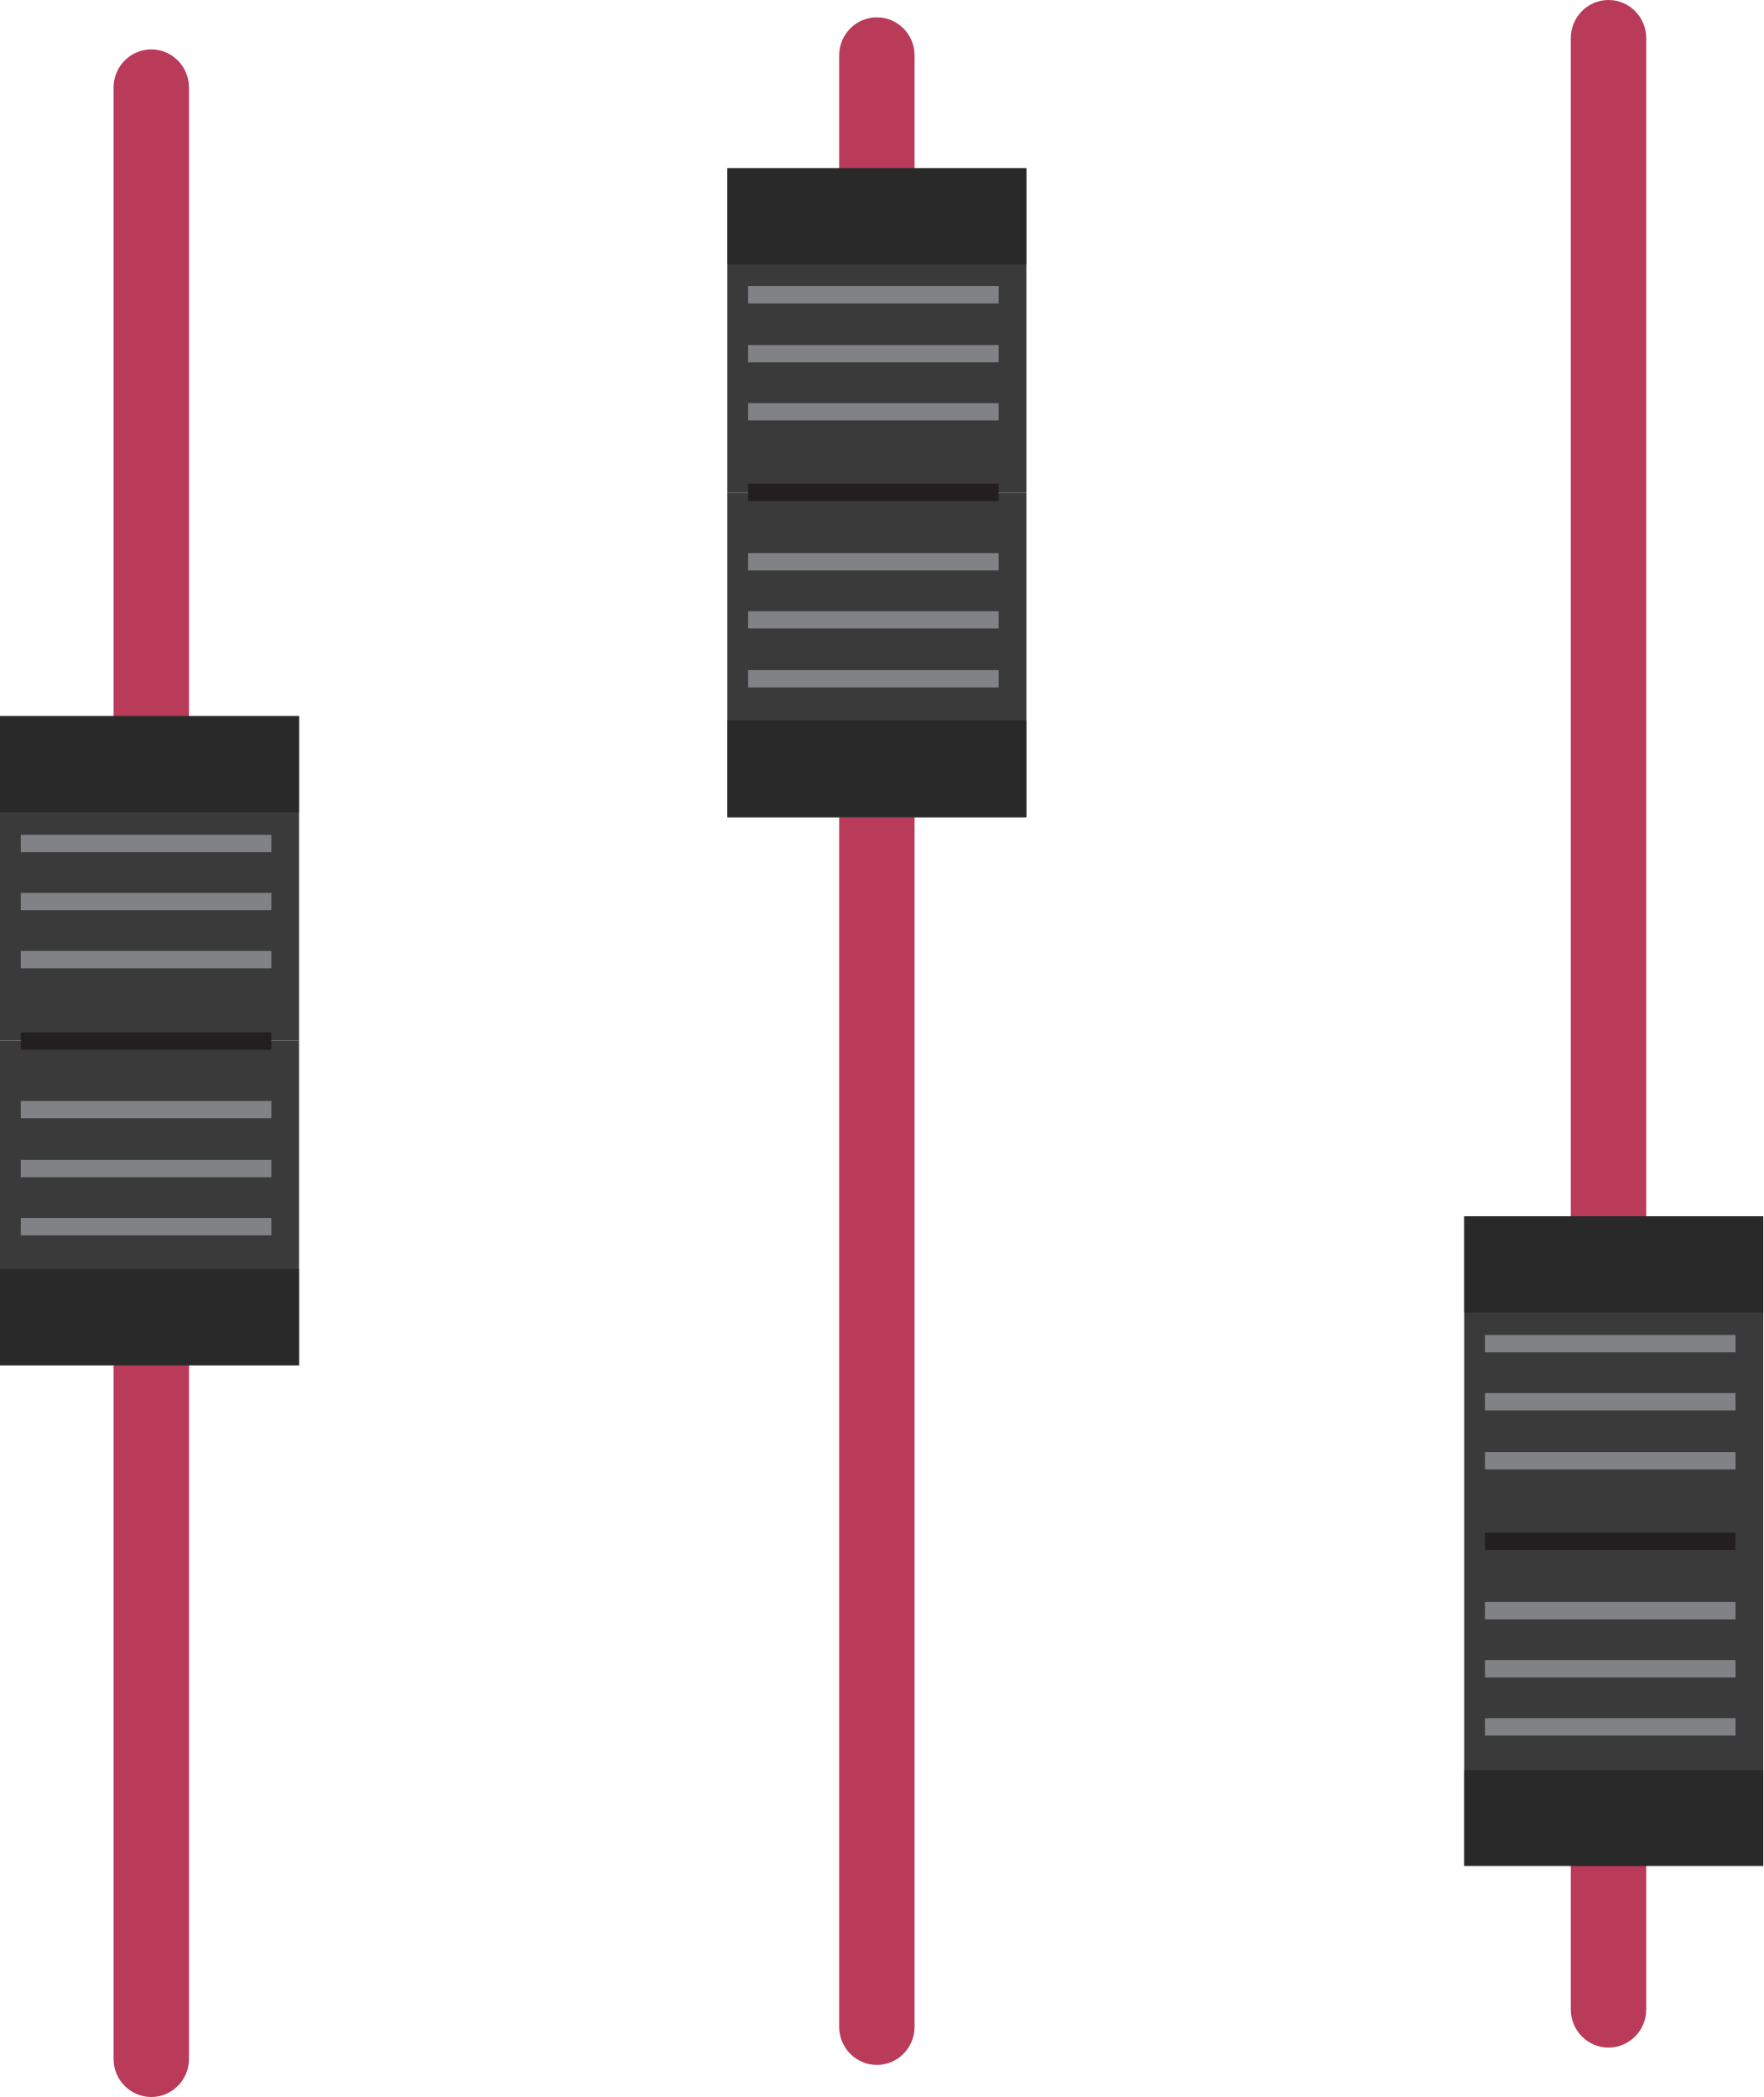
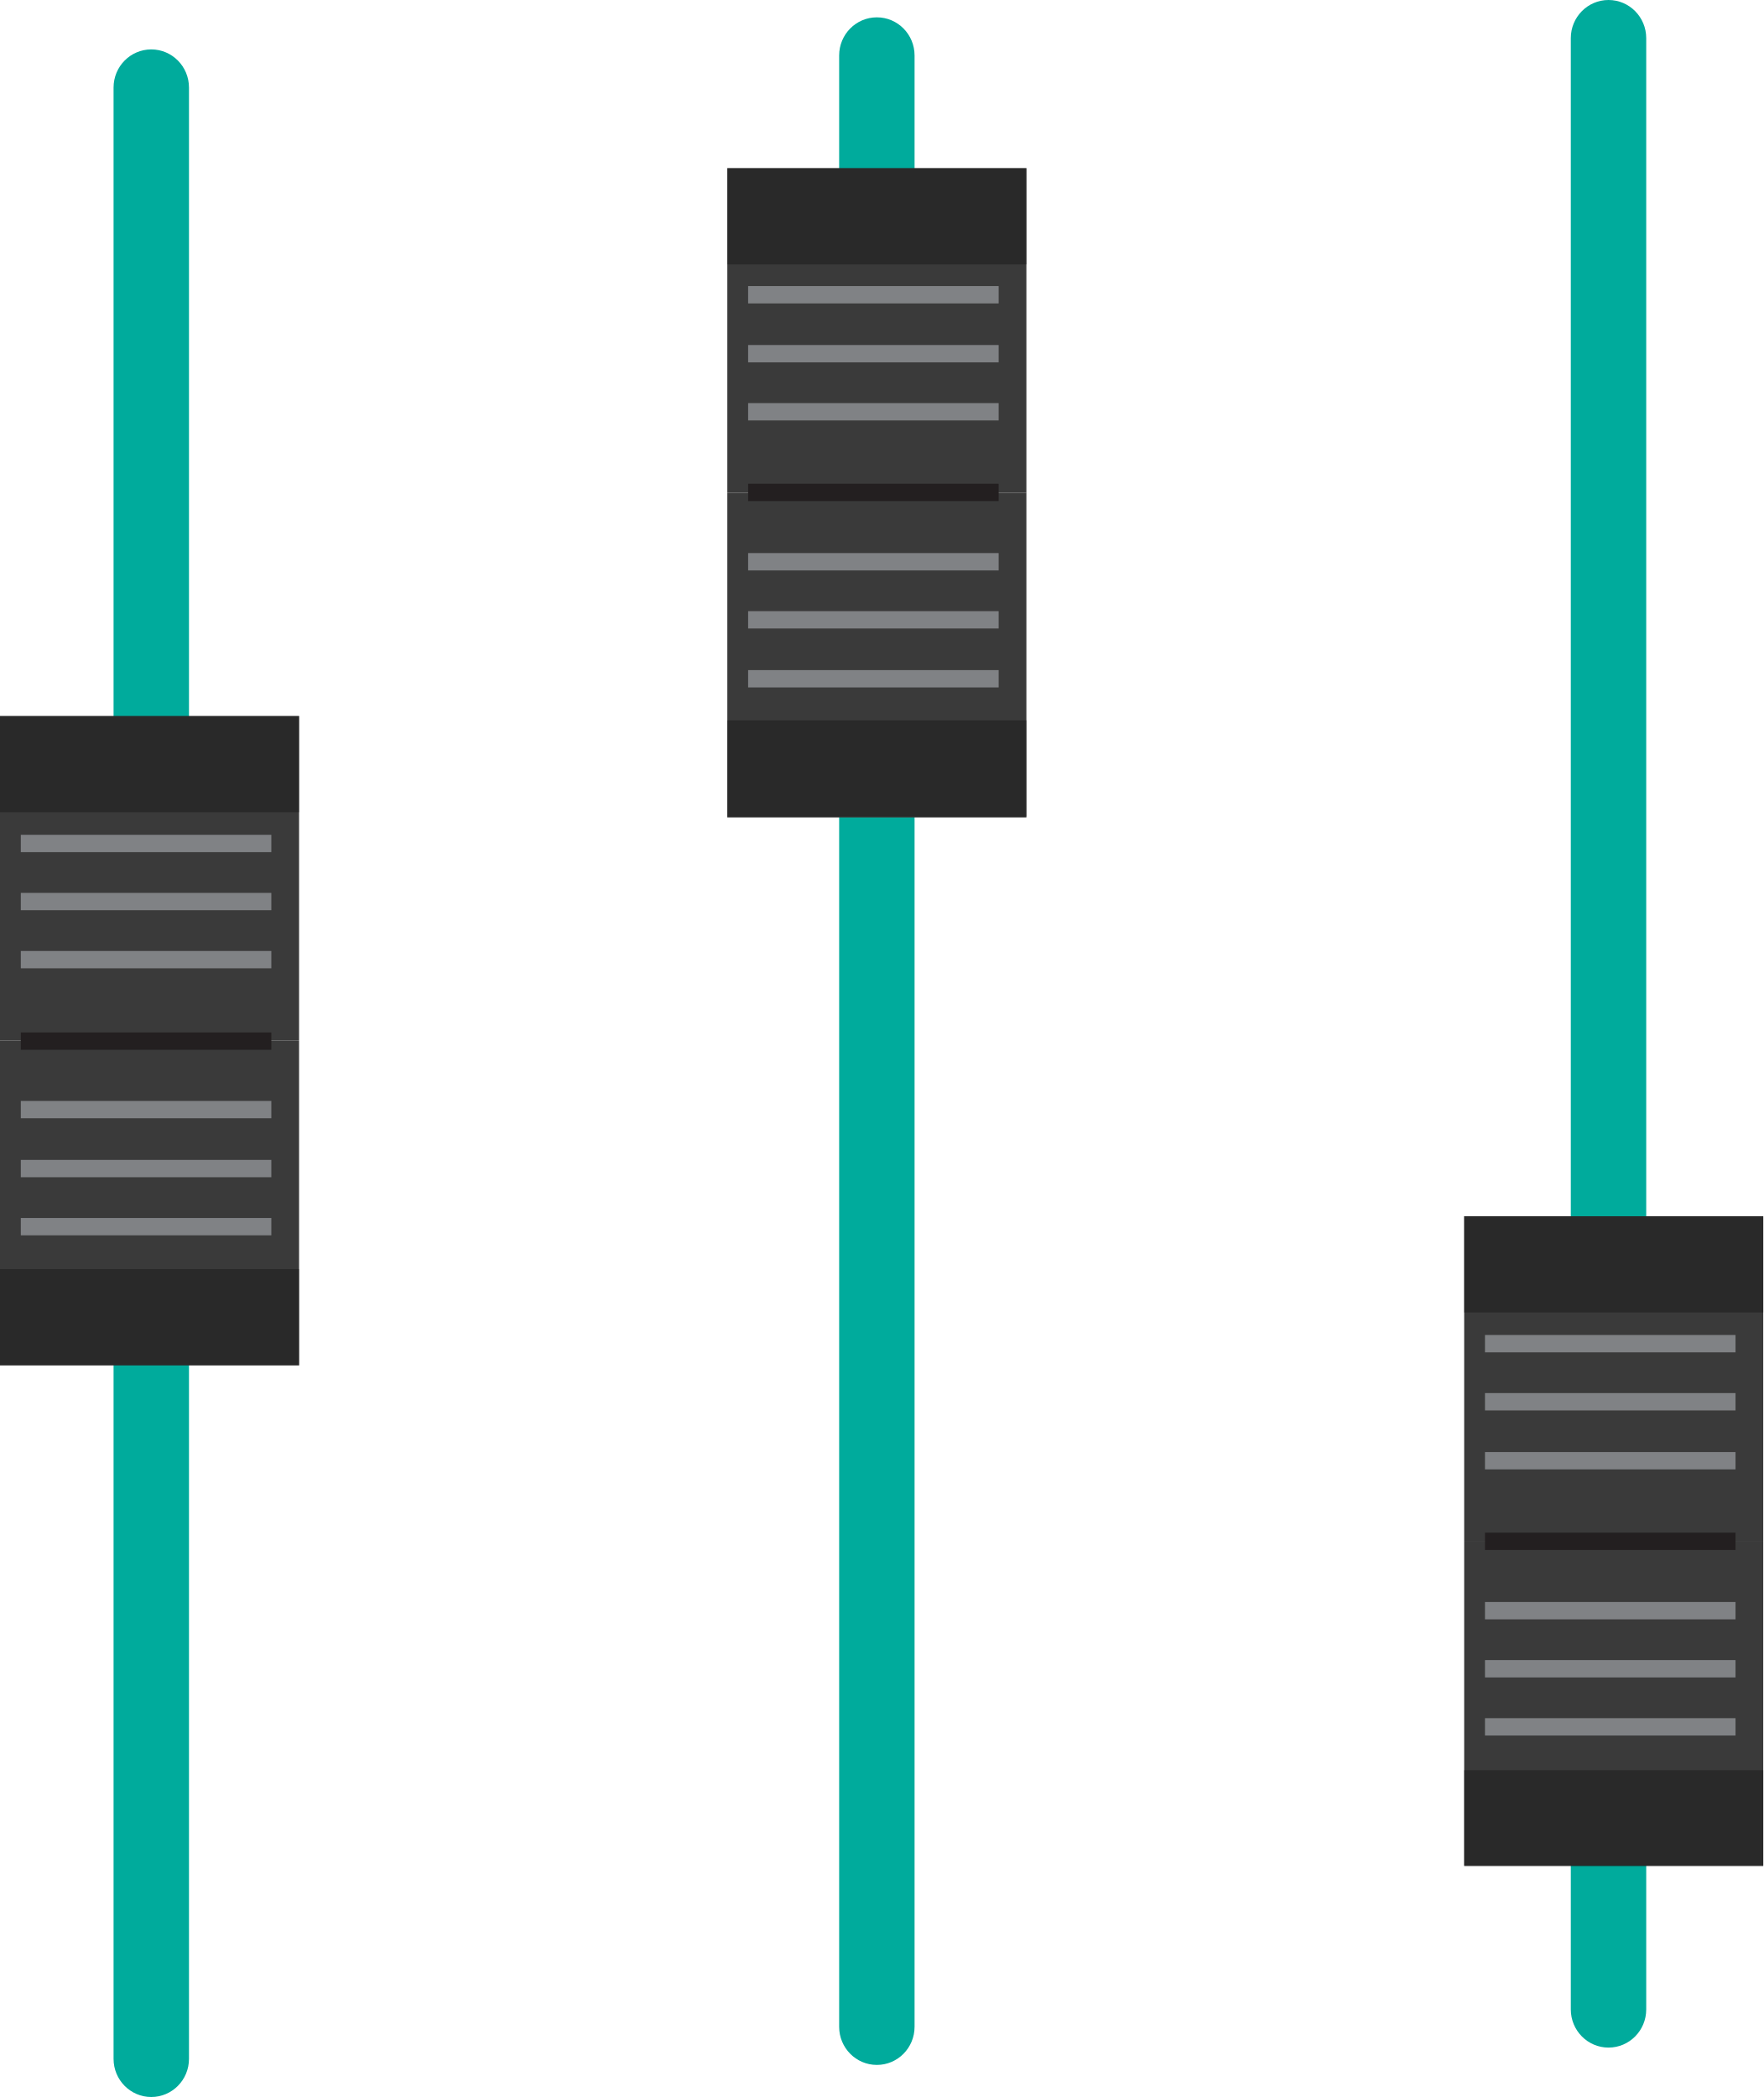
<svg xmlns="http://www.w3.org/2000/svg" viewBox="0 0 203.4 241.9">
-   <rect x="13.1" y="5.7" width="8.7" height="236.2" rx="4.4" ry="4.4" style="fill:#b93a59" />
+   <rect x="13.1" y="5.7" width="8.7" height="236.2" rx="4.4" ry="4.4" style="fill:#00ab9c" />
  <rect y="82.6" width="34.5" height="37.45" style="fill:#3a3a3a" />
  <line x1="2.4" y1="97.3" x2="31.3" y2="97.3" style="fill:none;stroke:#808285;stroke-miterlimit:10;stroke-width:2px" />
  <line x1="2.4" y1="104" x2="31.3" y2="104" style="fill:none;stroke:#808285;stroke-miterlimit:10;stroke-width:2px" />
  <line x1="2.4" y1="110.7" x2="31.3" y2="110.7" style="fill:none;stroke:#808285;stroke-miterlimit:10;stroke-width:2px" />
  <rect y="120.1" width="34.5" height="37.45" transform="translate(34.5 277.6) rotate(180)" style="fill:#3a3a3a" />
  <rect y="146.4" width="34.5" height="11.1" transform="translate(34.5 303.9) rotate(180)" style="fill:#191919;opacity:0.52" />
  <line x1="2.4" y1="128" x2="31.3" y2="128" style="fill:none;stroke:#808285;stroke-miterlimit:10;stroke-width:2px" />
  <line x1="2.4" y1="134.8" x2="31.3" y2="134.8" style="fill:none;stroke:#808285;stroke-miterlimit:10;stroke-width:2px" />
  <line x1="2.4" y1="141.5" x2="31.3" y2="141.5" style="fill:none;stroke:#808285;stroke-miterlimit:10;stroke-width:2px" />
  <line x1="2.4" y1="120.1" x2="31.3" y2="120.1" style="fill:none;stroke:#231f20;stroke-miterlimit:10;stroke-width:2px" />
  <rect y="82.6" width="34.5" height="11.1" style="fill:#191919;opacity:0.52" />
-   <rect x="96.8" y="2" width="8.7" height="236.2" rx="4.4" ry="4.4" style="fill:#b93a59" />
+   <rect x="96.8" y="2" width="8.7" height="236.2" rx="4.4" ry="4.4" style="fill:#00ab9c" />
  <rect x="83.9" y="19.4" width="34.5" height="37.45" style="fill:#3a3a3a" />
  <line x1="86.3" y1="34" x2="115.2" y2="34" style="fill:none;stroke:#808285;stroke-miterlimit:10;stroke-width:2px" />
  <line x1="86.3" y1="40.8" x2="115.2" y2="40.8" style="fill:none;stroke:#808285;stroke-miterlimit:10;stroke-width:2px" />
  <line x1="86.3" y1="47.5" x2="115.2" y2="47.5" style="fill:none;stroke:#808285;stroke-miterlimit:10;stroke-width:2px" />
  <rect x="83.9" y="56.8" width="34.5" height="37.45" transform="translate(202.3 151.1) rotate(180)" style="fill:#3a3a3a" />
  <rect x="83.9" y="83.2" width="34.5" height="11.1" transform="translate(202.3 177.4) rotate(180)" style="fill:#191919;opacity:0.52" />
  <line x1="86.3" y1="64.8" x2="115.2" y2="64.8" style="fill:none;stroke:#808285;stroke-miterlimit:10;stroke-width:2px" />
  <line x1="86.3" y1="71.5" x2="115.2" y2="71.5" style="fill:none;stroke:#808285;stroke-miterlimit:10;stroke-width:2px" />
  <line x1="86.3" y1="78.3" x2="115.2" y2="78.3" style="fill:none;stroke:#808285;stroke-miterlimit:10;stroke-width:2px" />
  <line x1="86.3" y1="56.8" x2="115.2" y2="56.8" style="fill:none;stroke:#231f20;stroke-miterlimit:10;stroke-width:2px" />
  <rect x="83.9" y="19.4" width="34.5" height="11.1" style="fill:#191919;opacity:0.52" />
-   <rect x="181.2" width="8.7" height="236.2" rx="4.4" ry="4.4" style="fill:#b93a59" />
+   <rect x="181.2" width="8.7" height="236.2" rx="4.4" ry="4.4" style="fill:#00ab9c" />
  <rect x="168.9" y="140.3" width="34.5" height="37.45" style="fill:#3a3a3a" />
  <line x1="171.3" y1="155" x2="200.2" y2="155" style="fill:none;stroke:#808285;stroke-miterlimit:10;stroke-width:2px" />
  <line x1="171.3" y1="161.7" x2="200.2" y2="161.7" style="fill:none;stroke:#808285;stroke-miterlimit:10;stroke-width:2px" />
  <line x1="171.3" y1="168.5" x2="200.2" y2="168.5" style="fill:none;stroke:#808285;stroke-miterlimit:10;stroke-width:2px" />
  <rect x="168.9" y="177.8" width="34.5" height="37.45" transform="translate(372.3 393) rotate(180)" style="fill:#3a3a3a" />
  <rect x="168.9" y="204.1" width="34.5" height="11.1" transform="translate(372.3 419.4) rotate(180)" style="fill:#191919;opacity:0.52" />
  <line x1="171.3" y1="185.8" x2="200.2" y2="185.8" style="fill:none;stroke:#808285;stroke-miterlimit:10;stroke-width:2px" />
  <line x1="171.3" y1="192.5" x2="200.2" y2="192.5" style="fill:none;stroke:#808285;stroke-miterlimit:10;stroke-width:2px" />
  <line x1="171.3" y1="199.2" x2="200.2" y2="199.2" style="fill:none;stroke:#808285;stroke-miterlimit:10;stroke-width:2px" />
  <line x1="171.3" y1="177.8" x2="200.2" y2="177.8" style="fill:none;stroke:#231f20;stroke-miterlimit:10;stroke-width:2px" />
  <rect x="168.9" y="140.3" width="34.5" height="11.1" style="fill:#191919;opacity:0.52" />
</svg>
